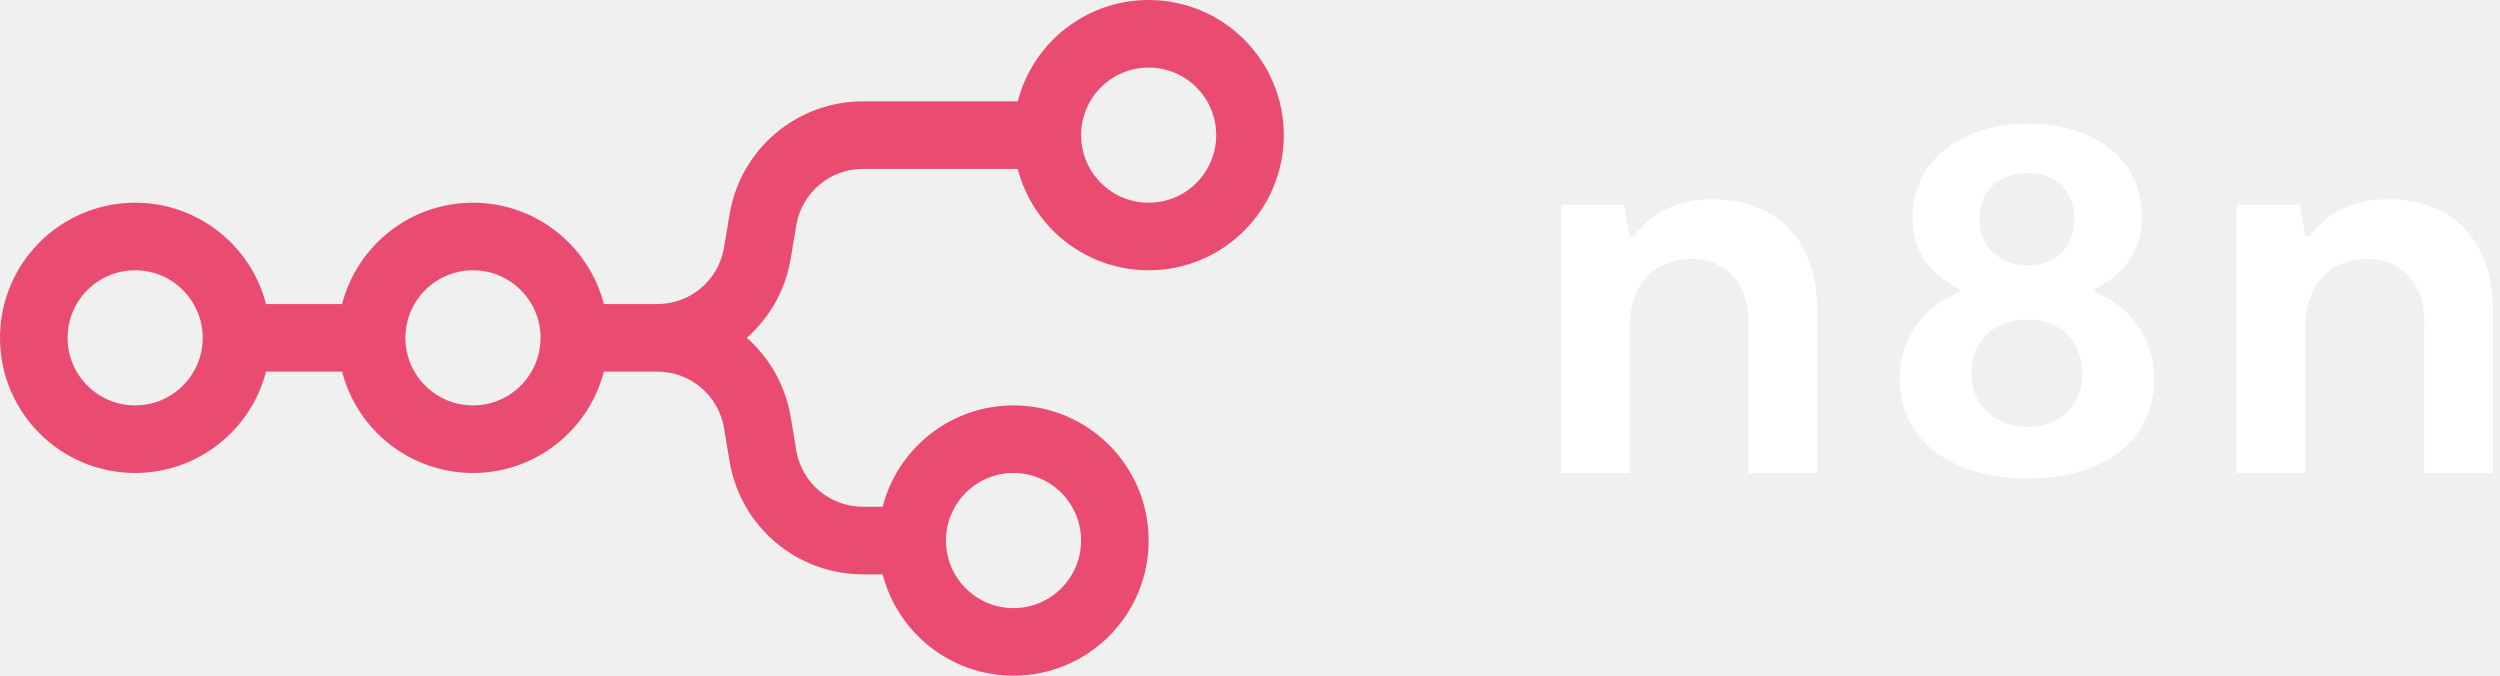
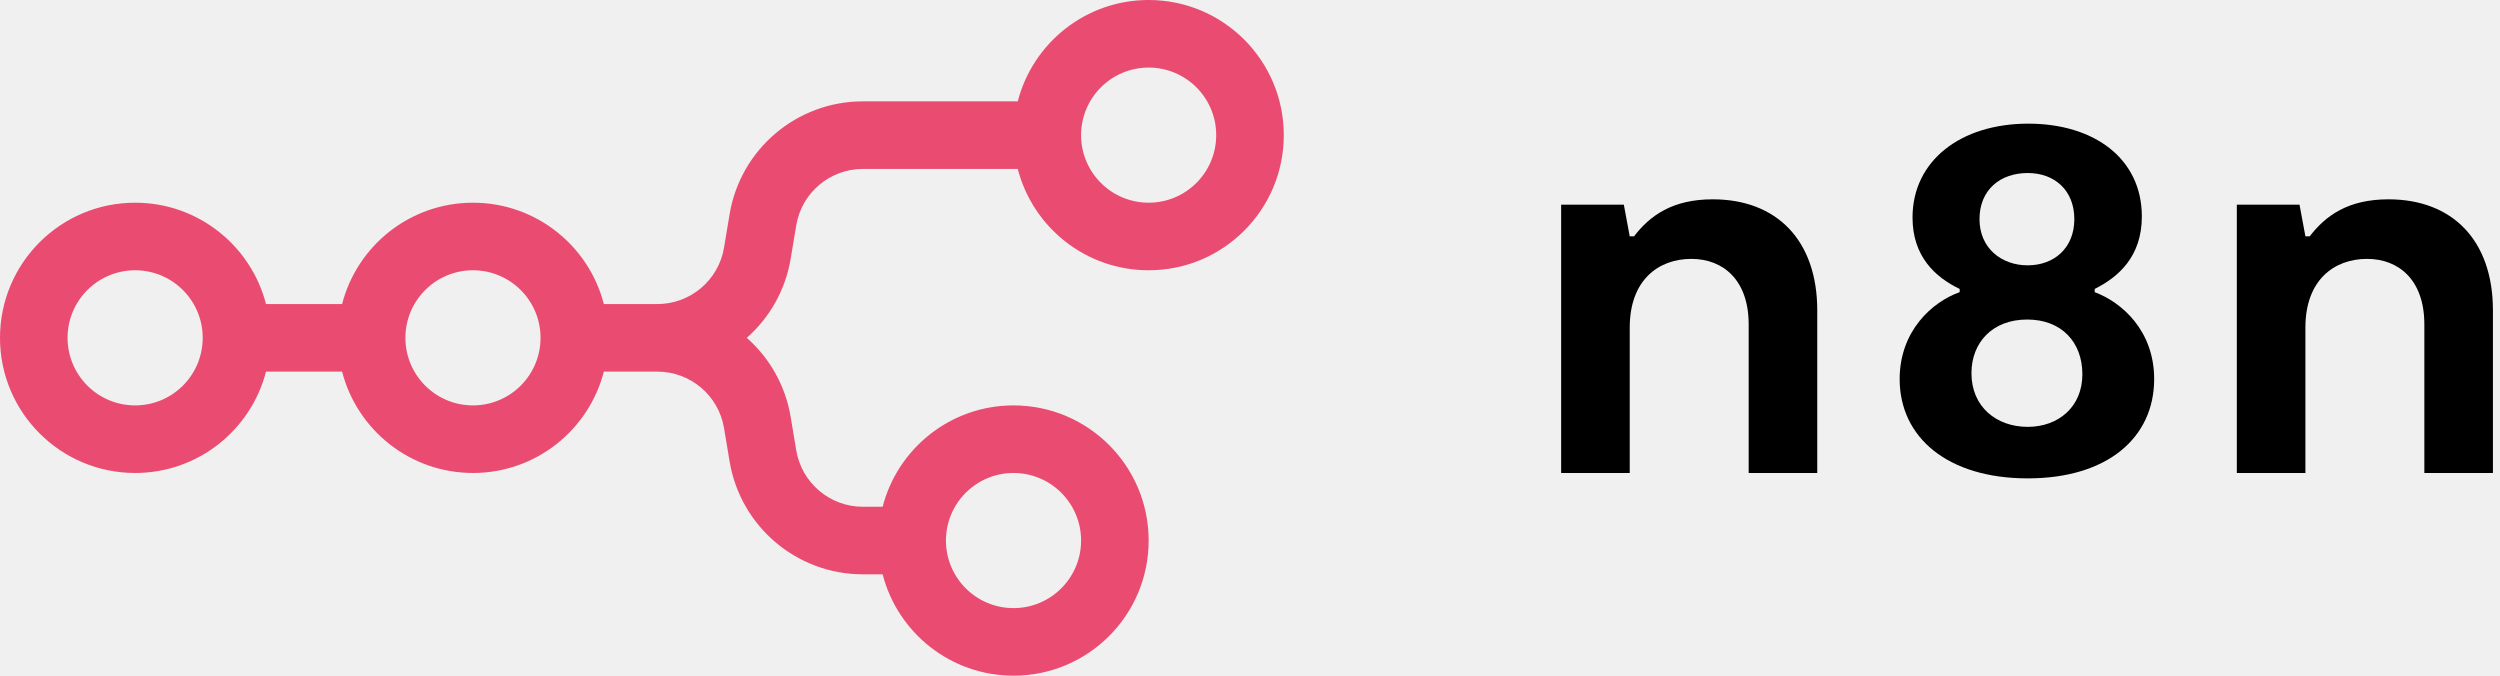
<svg xmlns="http://www.w3.org/2000/svg" width="185" height="50" viewBox="0 0 444 120" fill="none">
  <path fill-rule="evenodd" clip-rule="evenodd" d="M204 48C192.817 48 183.42 40.351 180.756 30H153.248C147.382 30 142.376 34.241 141.412 40.027L140.425 45.946C139.489 51.565 136.646 56.455 132.626 60C136.646 63.545 139.489 68.435 140.425 74.054L141.412 79.973C142.376 85.759 147.382 90 153.248 90H156.756C159.42 79.649 168.817 72 180 72C193.255 72 204 82.745 204 96C204 109.255 193.255 120 180 120C168.817 120 159.42 112.351 156.756 102H153.248C141.516 102 131.504 93.518 129.575 81.946L128.588 76.027C127.624 70.241 122.618 66 116.752 66H107.244C104.58 76.351 95.183 84 84 84C72.817 84 63.42 76.351 60.756 66H47.244C44.58 76.351 35.183 84 24 84C10.745 84 0 73.255 0 60C0 46.745 10.745 36 24 36C35.183 36 44.58 43.649 47.244 54H60.756C63.42 43.649 72.817 36 84 36C95.183 36 104.58 43.649 107.244 54H116.752C122.618 54 127.624 49.759 128.588 43.973L129.575 38.054C131.504 26.482 141.516 18 153.248 18H180.756C183.42 7.649 192.817 0 204 0C217.255 0 228 10.745 228 24C228 37.255 217.255 48 204 48ZM204 36C210.627 36 216 30.627 216 24C216 17.373 210.627 12 204 12C197.373 12 192 17.373 192 24C192 30.627 197.373 36 204 36ZM24 72C30.627 72 36 66.627 36 60C36 53.373 30.627 48 24 48C17.373 48 12 53.373 12 60C12 66.627 17.373 72 24 72ZM96 60C96 66.627 90.627 72 84 72C77.373 72 72 66.627 72 60C72 53.373 77.373 48 84 48C90.627 48 96 53.373 96 60ZM192 96C192 102.627 186.627 108 180 108C173.373 108 168 102.627 168 96C168 89.373 173.373 84 180 84C186.627 84 192 89.373 192 96Z" fill="#EA4B71" />
-   <path fill-rule="evenodd" clip-rule="evenodd" d="M372.017 51.887V51.316C376.204 49.219 380.391 45.597 380.391 38.449C380.391 28.155 371.922 21.96 360.218 21.96C348.228 21.96 339.664 28.536 339.664 38.639C339.664 45.502 343.66 49.219 348.038 51.316V51.887C343.185 53.603 337.38 58.75 337.38 67.328C337.38 77.716 345.944 84.96 360.123 84.96C374.301 84.96 382.58 77.716 382.58 67.328C382.58 58.75 376.87 53.698 372.017 51.887ZM360.123 30.729C364.881 30.729 368.401 33.779 368.401 38.925C368.401 44.072 364.785 47.122 360.123 47.122C355.46 47.122 351.559 44.072 351.559 38.925C351.559 33.683 355.27 30.729 360.123 30.729ZM360.123 75.81C354.604 75.81 350.131 72.284 350.131 66.279C350.131 60.847 353.842 56.748 360.028 56.748C366.118 56.748 369.829 60.751 369.829 66.47C369.829 72.284 365.547 75.81 360.123 75.81Z" fill="white" />
-   <path d="M397.26 84.007H409.44V58.178C409.44 49.695 414.579 45.978 420.383 45.978C426.093 45.978 430.565 49.791 430.565 57.606V84.007H442.745V55.128C442.745 42.642 435.513 35.399 424.19 35.399C417.053 35.399 413.056 38.258 410.201 41.975H409.44L408.393 36.352H397.26V84.007Z" fill="white" />
-   <path d="M289.44 84.007H277.26V36.352H288.393L289.44 41.975H290.201C293.056 38.258 297.053 35.399 304.19 35.399C315.513 35.399 322.745 42.642 322.745 55.128V84.007H310.565V57.606C310.565 49.791 306.093 45.978 300.383 45.978C294.579 45.978 289.44 49.695 289.44 58.178V84.007Z" fill="white" />
+   <path fill-rule="evenodd" clip-rule="evenodd" d="M372.017 51.887V51.316C376.204 49.219 380.391 45.597 380.391 38.449C380.391 28.155 371.922 21.96 360.218 21.96C348.228 21.96 339.664 28.536 339.664 38.639C339.664 45.502 343.66 49.219 348.038 51.316V51.887C343.185 53.603 337.38 58.75 337.38 67.328C337.38 77.716 345.944 84.96 360.123 84.96C374.301 84.96 382.58 77.716 382.58 67.328C382.58 58.75 376.87 53.698 372.017 51.887ZM360.123 30.729C364.881 30.729 368.401 33.779 368.401 38.925C368.401 44.072 364.785 47.122 360.123 47.122C355.46 47.122 351.559 44.072 351.559 38.925C351.559 33.683 355.27 30.729 360.123 30.729ZM360.123 75.81C354.604 75.81 350.131 72.284 350.131 66.279C350.131 60.847 353.842 56.748 360.028 56.748C366.118 56.748 369.829 60.751 369.829 66.47C369.829 72.284 365.547 75.81 360.123 75.81Z" fill="currentColor" />
+   <path d="M397.26 84.007H409.44V58.178C409.44 49.695 414.579 45.978 420.383 45.978C426.093 45.978 430.565 49.791 430.565 57.606V84.007H442.745V55.128C442.745 42.642 435.513 35.399 424.19 35.399C417.053 35.399 413.056 38.258 410.201 41.975H409.44L408.393 36.352H397.26V84.007Z" fill="currentColor" />
+   <path d="M289.44 84.007H277.26V36.352H288.393L289.44 41.975H290.201C293.056 38.258 297.053 35.399 304.19 35.399C315.513 35.399 322.745 42.642 322.745 55.128V84.007H310.565V57.606C310.565 49.791 306.093 45.978 300.383 45.978C294.579 45.978 289.44 49.695 289.44 58.178V84.007Z" fill="currentColor" />
</svg>
